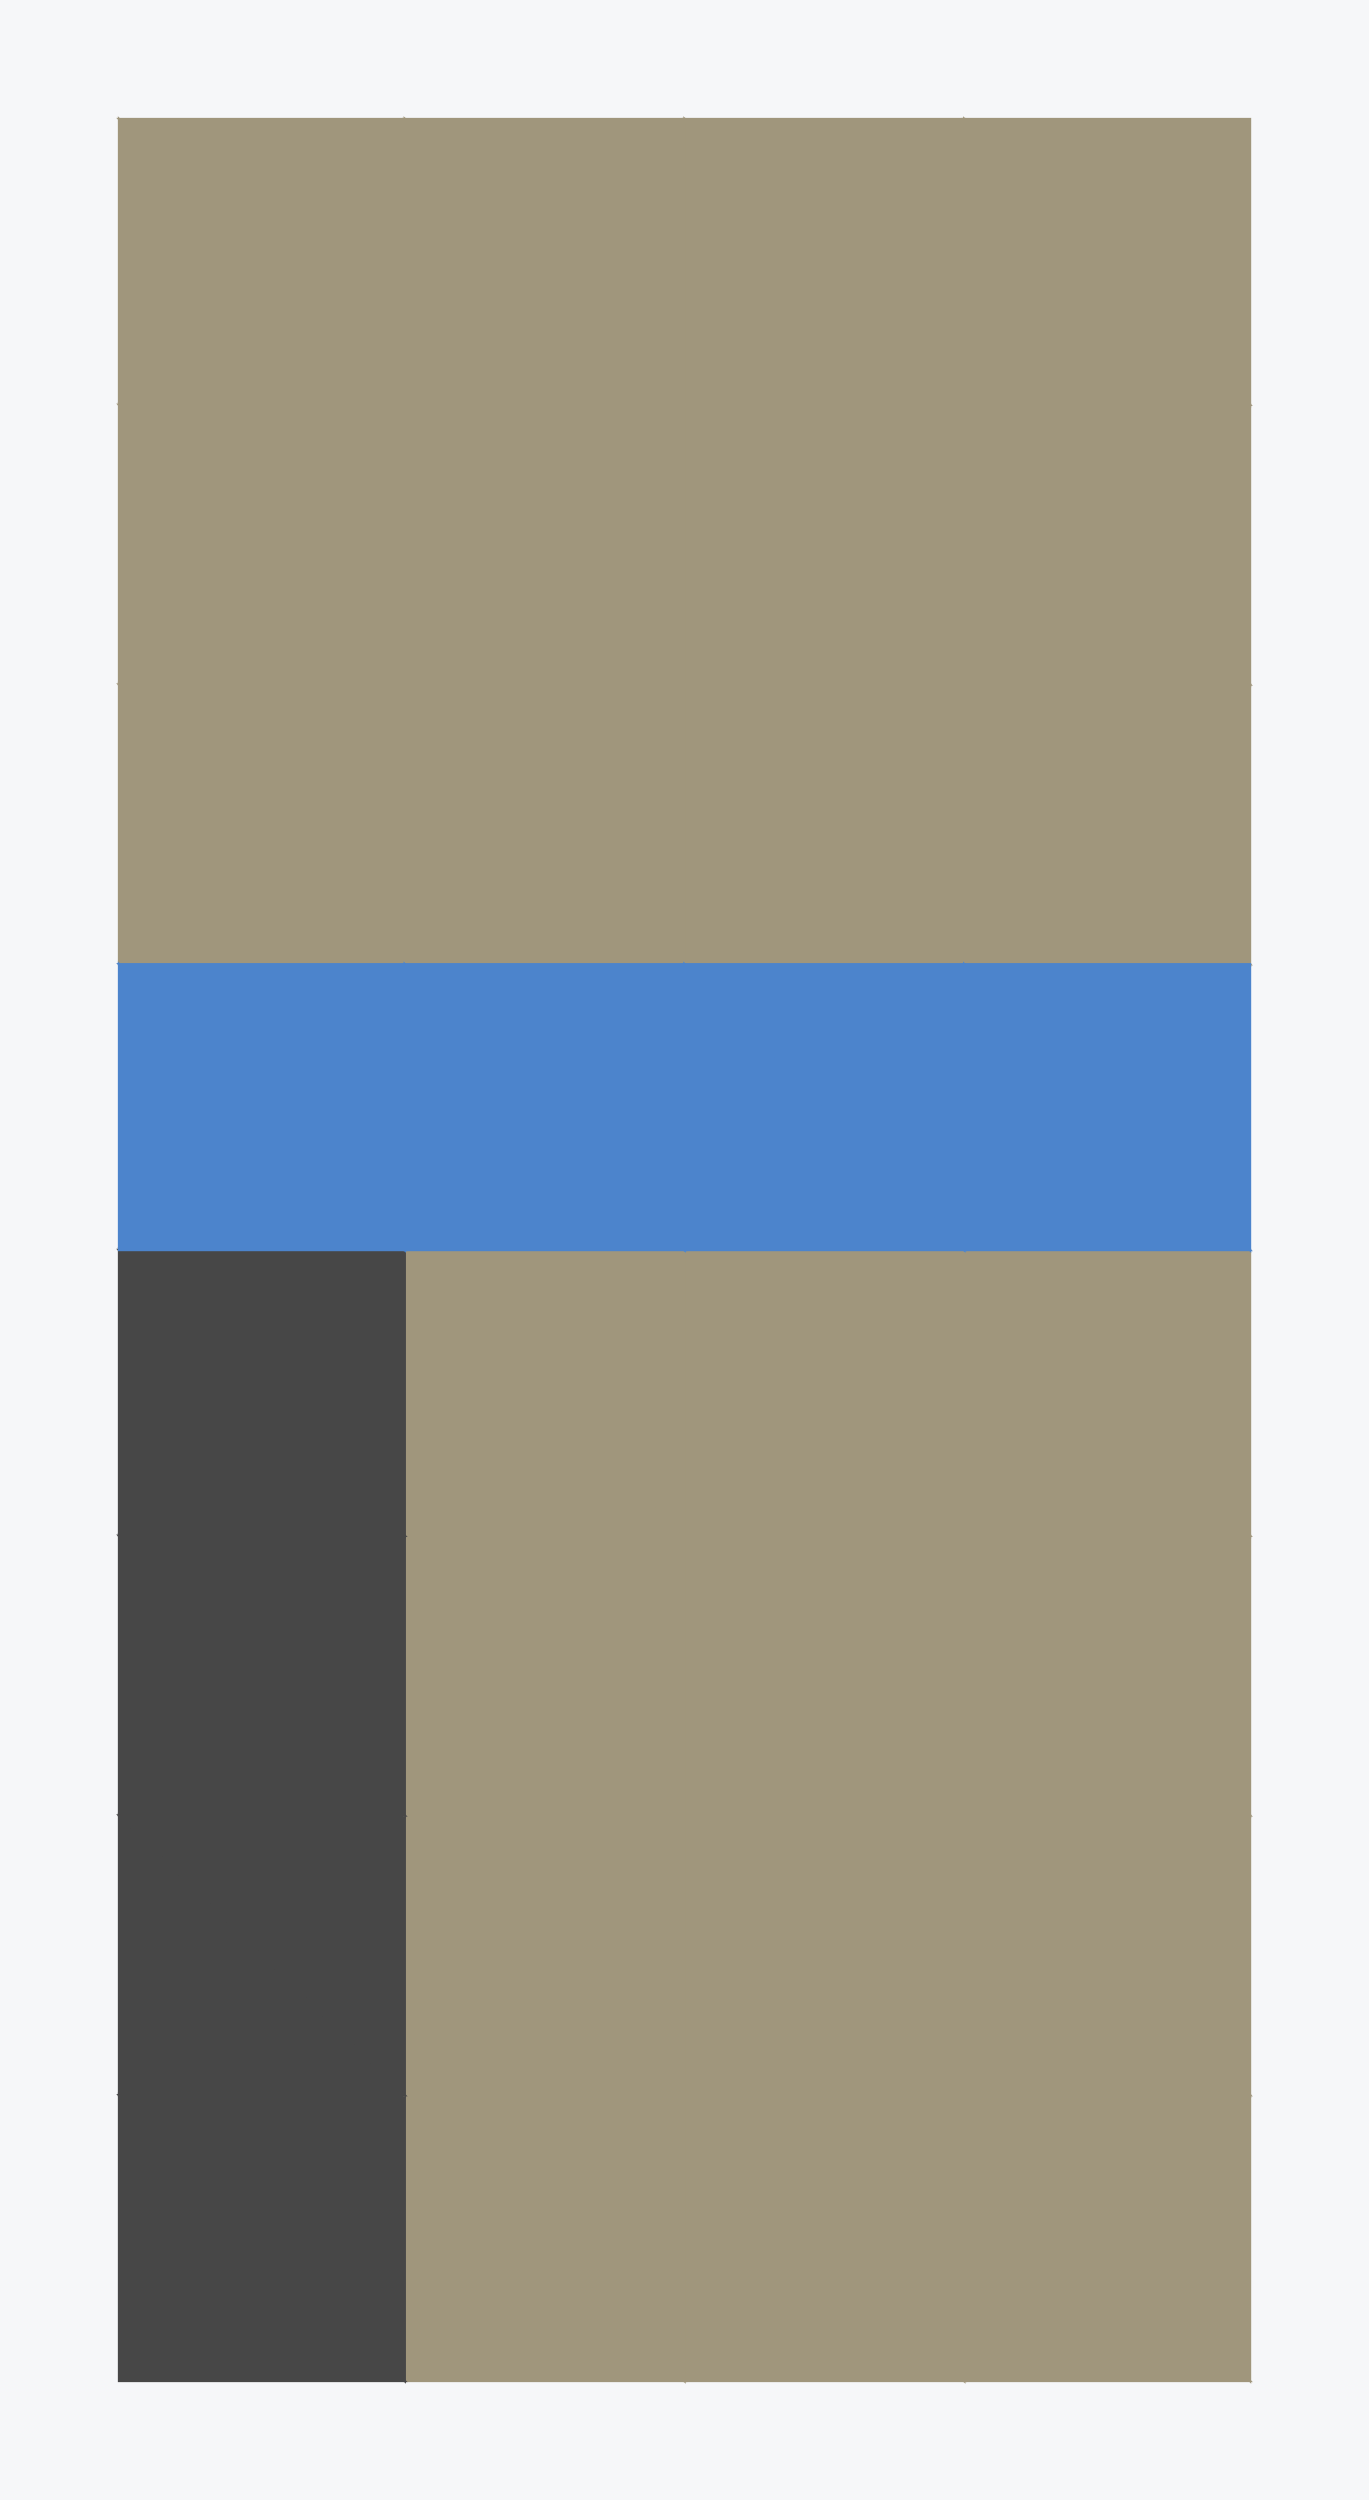
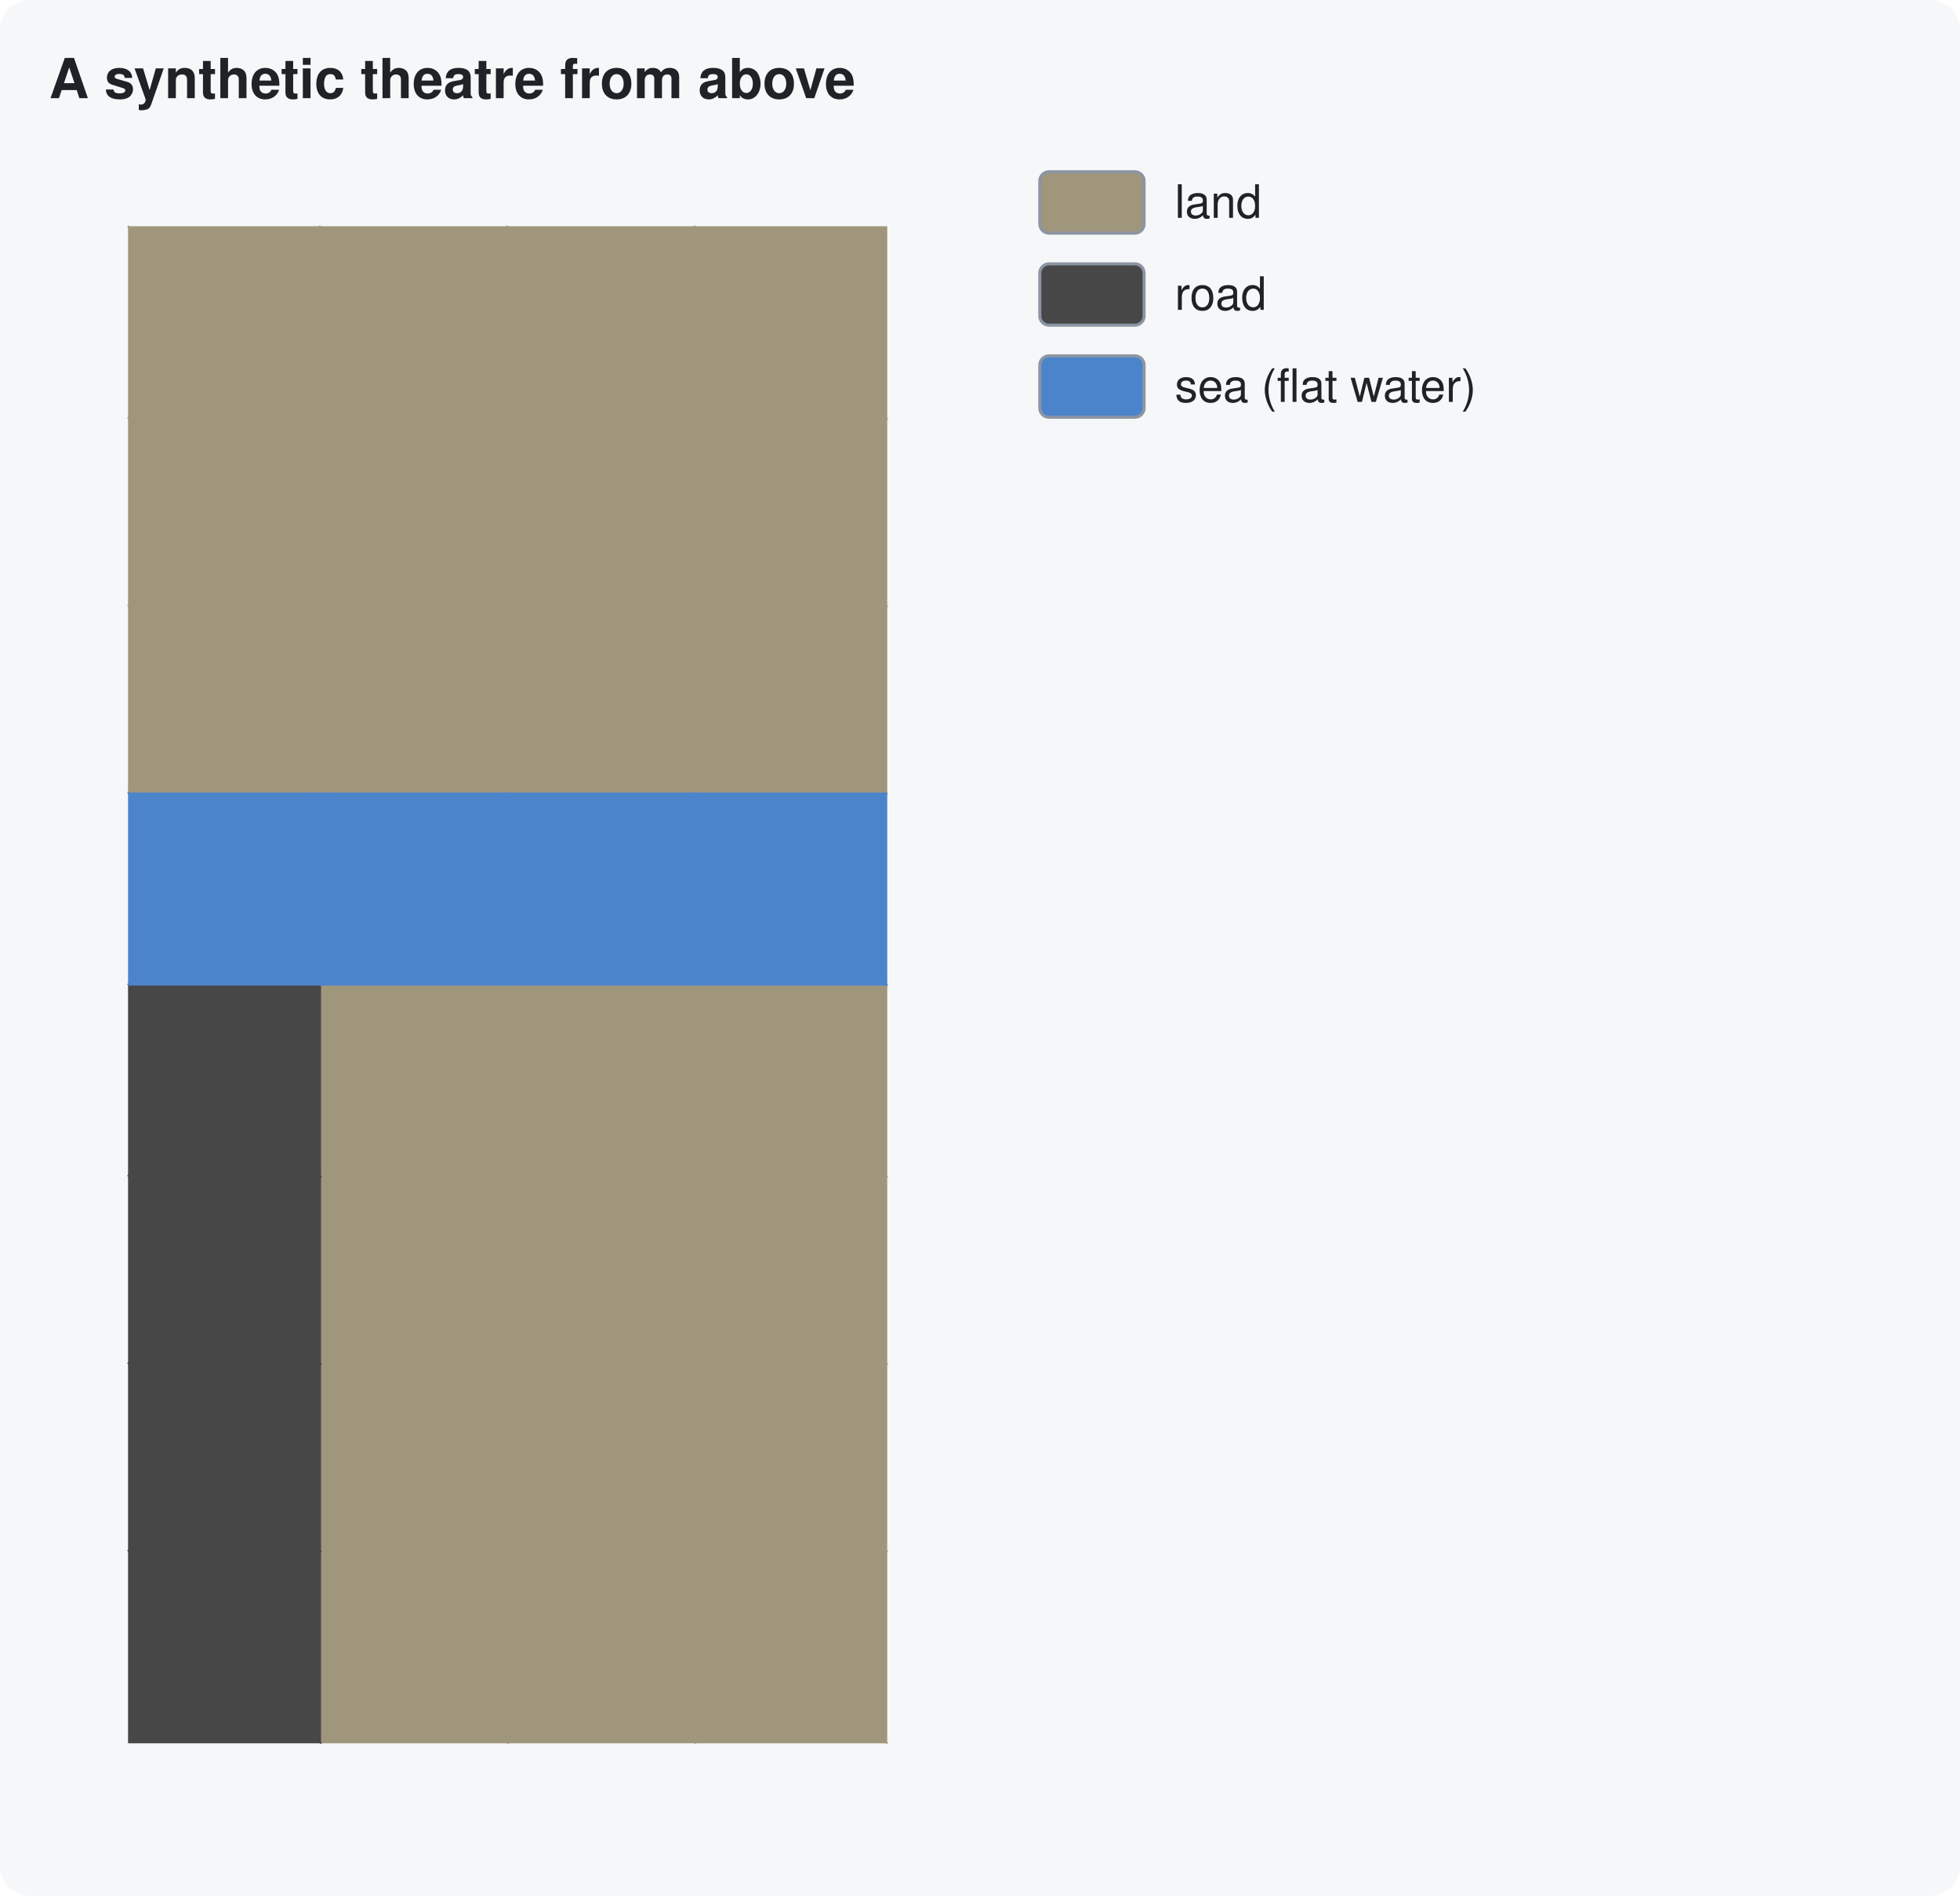
- <svg xmlns="http://www.w3.org/2000/svg" width="230" height="420" viewBox="0 0 230 420">
-   <rect width="230" height="420" fill="#f6f7f9" />
-   <polygon points="20,162 20,115 68,162" fill="#a0967c" stroke="#a0967c" stroke-width="0.4" />
-   <polygon points="68,162 20,115 68,115" fill="#a0967c" stroke="#a0967c" stroke-width="0.4" />
-   <polygon points="68,162 68,115 115,162" fill="#a0967c" stroke="#a0967c" stroke-width="0.4" />
-   <polygon points="115,162 68,115 115,115" fill="#a0967c" stroke="#a0967c" stroke-width="0.4" />
-   <polygon points="115,162 115,115 162,162" fill="#a0967c" stroke="#a0967c" stroke-width="0.4" />
-   <polygon points="162,162 115,115 162,115" fill="#a0967c" stroke="#a0967c" stroke-width="0.4" />
-   <polygon points="162,162 162,115 210,162" fill="#a0967c" stroke="#a0967c" stroke-width="0.4" />
-   <polygon points="210,162 162,115 210,115" fill="#a0967c" stroke="#a0967c" stroke-width="0.4" />
-   <polygon points="20,115 20,68 68,115" fill="#a0967c" stroke="#a0967c" stroke-width="0.4" />
-   <polygon points="68,115 20,68 68,68" fill="#a0967c" stroke="#a0967c" stroke-width="0.4" />
-   <polygon points="68,115 68,68 115,115" fill="#a0967c" stroke="#a0967c" stroke-width="0.4" />
-   <polygon points="115,115 68,68 115,68" fill="#a0967c" stroke="#a0967c" stroke-width="0.4" />
-   <polygon points="115,115 115,68 162,115" fill="#a0967c" stroke="#a0967c" stroke-width="0.4" />
-   <polygon points="162,115 115,68 162,68" fill="#a0967c" stroke="#a0967c" stroke-width="0.4" />
-   <polygon points="162,115 162,68 210,115" fill="#a0967c" stroke="#a0967c" stroke-width="0.4" />
-   <polygon points="210,115 162,68 210,68" fill="#a0967c" stroke="#a0967c" stroke-width="0.4" />
-   <polygon points="20,68 20,20 68,68" fill="#a0967c" stroke="#a0967c" stroke-width="0.4" />
-   <polygon points="68,68 20,20 68,20" fill="#a0967c" stroke="#a0967c" stroke-width="0.4" />
-   <polygon points="68,68 68,20 115,68" fill="#a0967c" stroke="#a0967c" stroke-width="0.4" />
-   <polygon points="115,68 68,20 115,20" fill="#a0967c" stroke="#a0967c" stroke-width="0.4" />
-   <polygon points="115,68 115,20 162,68" fill="#a0967c" stroke="#a0967c" stroke-width="0.4" />
-   <polygon points="162,68 115,20 162,20" fill="#a0967c" stroke="#a0967c" stroke-width="0.4" />
-   <polygon points="162,68 162,20 210,68" fill="#a0967c" stroke="#a0967c" stroke-width="0.4" />
-   <polygon points="210,68 162,20 210,20" fill="#a0967c" stroke="#a0967c" stroke-width="0.4" />
-   <polygon points="68,400 68,352 115,400" fill="#a0967c" stroke="#a0967c" stroke-width="0.4" />
-   <polygon points="115,400 115,352 162,400" fill="#a0967c" stroke="#a0967c" stroke-width="0.4" />
-   <polygon points="162,400 162,352 210,400" fill="#a0967c" stroke="#a0967c" stroke-width="0.4" />
-   <polygon points="20,400 20,352 68,400" fill="#474747" stroke="#474747" stroke-width="0.4" />
-   <polygon points="115,400 68,352 115,352" fill="#a0967c" stroke="#a0967c" stroke-width="0.4" />
-   <polygon points="162,400 115,352 162,352" fill="#a0967c" stroke="#a0967c" stroke-width="0.4" />
-   <polygon points="210,400 162,352 210,352" fill="#a0967c" stroke="#a0967c" stroke-width="0.4" />
-   <polygon points="68,400 20,352 68,352" fill="#474747" stroke="#474747" stroke-width="0.4" />
-   <polygon points="68,352 68,305 115,352" fill="#a0967c" stroke="#a0967c" stroke-width="0.4" />
-   <polygon points="115,352 115,305 162,352" fill="#a0967c" stroke="#a0967c" stroke-width="0.4" />
-   <polygon points="162,352 162,305 210,352" fill="#a0967c" stroke="#a0967c" stroke-width="0.4" />
-   <polygon points="20,352 20,305 68,352" fill="#474747" stroke="#474747" stroke-width="0.4" />
-   <polygon points="115,352 68,305 115,305" fill="#a0967c" stroke="#a0967c" stroke-width="0.4" />
-   <polygon points="162,352 115,305 162,305" fill="#a0967c" stroke="#a0967c" stroke-width="0.4" />
-   <polygon points="210,352 162,305 210,305" fill="#a0967c" stroke="#a0967c" stroke-width="0.4" />
-   <polygon points="68,352 20,305 68,305" fill="#474747" stroke="#474747" stroke-width="0.4" />
-   <polygon points="68,305 68,258 115,305" fill="#a0967c" stroke="#a0967c" stroke-width="0.4" />
-   <polygon points="115,305 115,258 162,305" fill="#a0967c" stroke="#a0967c" stroke-width="0.4" />
-   <polygon points="162,305 162,258 210,305" fill="#a0967c" stroke="#a0967c" stroke-width="0.4" />
-   <polygon points="20,305 20,258 68,305" fill="#474747" stroke="#474747" stroke-width="0.4" />
-   <polygon points="115,305 68,258 115,258" fill="#a0967c" stroke="#a0967c" stroke-width="0.4" />
-   <polygon points="162,305 115,258 162,258" fill="#a0967c" stroke="#a0967c" stroke-width="0.4" />
-   <polygon points="210,305 162,258 210,258" fill="#a0967c" stroke="#a0967c" stroke-width="0.4" />
-   <polygon points="68,305 20,258 68,258" fill="#474747" stroke="#474747" stroke-width="0.4" />
-   <polygon points="68,258 68,210 115,258" fill="#a0967c" stroke="#a0967c" stroke-width="0.4" />
-   <polygon points="115,258 115,210 162,258" fill="#a0967c" stroke="#a0967c" stroke-width="0.4" />
-   <polygon points="162,258 162,210 210,258" fill="#a0967c" stroke="#a0967c" stroke-width="0.4" />
-   <polygon points="20,258 20,210 68,258" fill="#474747" stroke="#474747" stroke-width="0.4" />
-   <polygon points="115,258 68,210 115,210" fill="#a0967c" stroke="#a0967c" stroke-width="0.4" />
-   <polygon points="162,258 115,210 162,210" fill="#a0967c" stroke="#a0967c" stroke-width="0.4" />
-   <polygon points="210,258 162,210 210,210" fill="#a0967c" stroke="#a0967c" stroke-width="0.4" />
-   <polygon points="68,258 20,210 68,210" fill="#474747" stroke="#474747" stroke-width="0.4" />
-   <polygon points="20,210 20,162 68,210" fill="#4c84cc" stroke="#4c84cc" stroke-width="0.4" />
-   <polygon points="68,210 20,162 68,162" fill="#4c84cc" stroke="#4c84cc" stroke-width="0.4" />
-   <polygon points="68,210 68,162 115,210" fill="#4c84cc" stroke="#4c84cc" stroke-width="0.4" />
-   <polygon points="115,210 68,162 115,162" fill="#4c84cc" stroke="#4c84cc" stroke-width="0.4" />
-   <polygon points="115,210 115,162 162,210" fill="#4c84cc" stroke="#4c84cc" stroke-width="0.4" />
-   <polygon points="162,210 115,162 162,162" fill="#4c84cc" stroke="#4c84cc" stroke-width="0.4" />
-   <polygon points="162,210 162,162 210,210" fill="#4c84cc" stroke="#4c84cc" stroke-width="0.4" />
-   <polygon points="210,210 162,162 210,162" fill="#4c84cc" stroke="#4c84cc" stroke-width="0.4" />
+ <svg xmlns="http://www.w3.org/2000/svg" width="639" height="618" viewBox="0 0 639 618" font-family="Segoe UI,Helvetica,Arial,sans-serif">
+   <defs>
+     <linearGradient id="ramp" x1="0" x2="1">
+       <stop offset="0" stop-color="#8cad6b" />
+       <stop offset="1" stop-color="#d1925e" />
+     </linearGradient>
+   </defs>
+   <rect width="639" height="618" rx="10" fill="#f6f7f9" />
+   <text x="16" y="32" font-size="18" font-weight="600" fill="#1f2328">A synthetic theatre from above</text>
+   <g transform="translate(16,48) scale(1.3)">
+     <rect width="230" height="420" fill="#f6f7f9" />
+     <polygon points="20,162 20,115 68,162" fill="#a0967c" stroke="#a0967c" stroke-width="0.4" />
+     <polygon points="68,162 20,115 68,115" fill="#a0967c" stroke="#a0967c" stroke-width="0.4" />
+     <polygon points="68,162 68,115 115,162" fill="#a0967c" stroke="#a0967c" stroke-width="0.4" />
+     <polygon points="115,162 68,115 115,115" fill="#a0967c" stroke="#a0967c" stroke-width="0.4" />
+     <polygon points="115,162 115,115 162,162" fill="#a0967c" stroke="#a0967c" stroke-width="0.4" />
+     <polygon points="162,162 115,115 162,115" fill="#a0967c" stroke="#a0967c" stroke-width="0.4" />
+     <polygon points="162,162 162,115 210,162" fill="#a0967c" stroke="#a0967c" stroke-width="0.4" />
+     <polygon points="210,162 162,115 210,115" fill="#a0967c" stroke="#a0967c" stroke-width="0.4" />
+     <polygon points="20,115 20,68 68,115" fill="#a0967c" stroke="#a0967c" stroke-width="0.4" />
+     <polygon points="68,115 20,68 68,68" fill="#a0967c" stroke="#a0967c" stroke-width="0.4" />
+     <polygon points="68,115 68,68 115,115" fill="#a0967c" stroke="#a0967c" stroke-width="0.4" />
+     <polygon points="115,115 68,68 115,68" fill="#a0967c" stroke="#a0967c" stroke-width="0.4" />
+     <polygon points="115,115 115,68 162,115" fill="#a0967c" stroke="#a0967c" stroke-width="0.4" />
+     <polygon points="162,115 115,68 162,68" fill="#a0967c" stroke="#a0967c" stroke-width="0.4" />
+     <polygon points="162,115 162,68 210,115" fill="#a0967c" stroke="#a0967c" stroke-width="0.4" />
+     <polygon points="210,115 162,68 210,68" fill="#a0967c" stroke="#a0967c" stroke-width="0.4" />
+     <polygon points="20,68 20,20 68,68" fill="#a0967c" stroke="#a0967c" stroke-width="0.4" />
+     <polygon points="68,68 20,20 68,20" fill="#a0967c" stroke="#a0967c" stroke-width="0.4" />
+     <polygon points="68,68 68,20 115,68" fill="#a0967c" stroke="#a0967c" stroke-width="0.4" />
+     <polygon points="115,68 68,20 115,20" fill="#a0967c" stroke="#a0967c" stroke-width="0.4" />
+     <polygon points="115,68 115,20 162,68" fill="#a0967c" stroke="#a0967c" stroke-width="0.4" />
+     <polygon points="162,68 115,20 162,20" fill="#a0967c" stroke="#a0967c" stroke-width="0.4" />
+     <polygon points="162,68 162,20 210,68" fill="#a0967c" stroke="#a0967c" stroke-width="0.4" />
+     <polygon points="210,68 162,20 210,20" fill="#a0967c" stroke="#a0967c" stroke-width="0.4" />
+     <polygon points="68,400 68,352 115,400" fill="#a0967c" stroke="#a0967c" stroke-width="0.4" />
+     <polygon points="115,400 115,352 162,400" fill="#a0967c" stroke="#a0967c" stroke-width="0.4" />
+     <polygon points="162,400 162,352 210,400" fill="#a0967c" stroke="#a0967c" stroke-width="0.4" />
+     <polygon points="20,400 20,352 68,400" fill="#474747" stroke="#474747" stroke-width="0.4" />
+     <polygon points="115,400 68,352 115,352" fill="#a0967c" stroke="#a0967c" stroke-width="0.4" />
+     <polygon points="162,400 115,352 162,352" fill="#a0967c" stroke="#a0967c" stroke-width="0.4" />
+     <polygon points="210,400 162,352 210,352" fill="#a0967c" stroke="#a0967c" stroke-width="0.4" />
+     <polygon points="68,400 20,352 68,352" fill="#474747" stroke="#474747" stroke-width="0.4" />
+     <polygon points="68,352 68,305 115,352" fill="#a0967c" stroke="#a0967c" stroke-width="0.4" />
+     <polygon points="115,352 115,305 162,352" fill="#a0967c" stroke="#a0967c" stroke-width="0.4" />
+     <polygon points="162,352 162,305 210,352" fill="#a0967c" stroke="#a0967c" stroke-width="0.4" />
+     <polygon points="20,352 20,305 68,352" fill="#474747" stroke="#474747" stroke-width="0.4" />
+     <polygon points="115,352 68,305 115,305" fill="#a0967c" stroke="#a0967c" stroke-width="0.4" />
+     <polygon points="162,352 115,305 162,305" fill="#a0967c" stroke="#a0967c" stroke-width="0.4" />
+     <polygon points="210,352 162,305 210,305" fill="#a0967c" stroke="#a0967c" stroke-width="0.4" />
+     <polygon points="68,352 20,305 68,305" fill="#474747" stroke="#474747" stroke-width="0.4" />
+     <polygon points="68,305 68,258 115,305" fill="#a0967c" stroke="#a0967c" stroke-width="0.4" />
+     <polygon points="115,305 115,258 162,305" fill="#a0967c" stroke="#a0967c" stroke-width="0.4" />
+     <polygon points="162,305 162,258 210,305" fill="#a0967c" stroke="#a0967c" stroke-width="0.4" />
+     <polygon points="20,305 20,258 68,305" fill="#474747" stroke="#474747" stroke-width="0.4" />
+     <polygon points="115,305 68,258 115,258" fill="#a0967c" stroke="#a0967c" stroke-width="0.4" />
+     <polygon points="162,305 115,258 162,258" fill="#a0967c" stroke="#a0967c" stroke-width="0.4" />
+     <polygon points="210,305 162,258 210,258" fill="#a0967c" stroke="#a0967c" stroke-width="0.4" />
+     <polygon points="68,305 20,258 68,258" fill="#474747" stroke="#474747" stroke-width="0.4" />
+     <polygon points="68,258 68,210 115,258" fill="#a0967c" stroke="#a0967c" stroke-width="0.4" />
+     <polygon points="115,258 115,210 162,258" fill="#a0967c" stroke="#a0967c" stroke-width="0.4" />
+     <polygon points="162,258 162,210 210,258" fill="#a0967c" stroke="#a0967c" stroke-width="0.4" />
+     <polygon points="20,258 20,210 68,258" fill="#474747" stroke="#474747" stroke-width="0.4" />
+     <polygon points="115,258 68,210 115,210" fill="#a0967c" stroke="#a0967c" stroke-width="0.4" />
+     <polygon points="162,258 115,210 162,210" fill="#a0967c" stroke="#a0967c" stroke-width="0.4" />
+     <polygon points="210,258 162,210 210,210" fill="#a0967c" stroke="#a0967c" stroke-width="0.4" />
+     <polygon points="68,258 20,210 68,210" fill="#474747" stroke="#474747" stroke-width="0.4" />
+     <polygon points="20,210 20,162 68,210" fill="#4c84cc" stroke="#4c84cc" stroke-width="0.4" />
+     <polygon points="68,210 20,162 68,162" fill="#4c84cc" stroke="#4c84cc" stroke-width="0.4" />
+     <polygon points="68,210 68,162 115,210" fill="#4c84cc" stroke="#4c84cc" stroke-width="0.4" />
+     <polygon points="115,210 68,162 115,162" fill="#4c84cc" stroke="#4c84cc" stroke-width="0.4" />
+     <polygon points="115,210 115,162 162,210" fill="#4c84cc" stroke="#4c84cc" stroke-width="0.4" />
+     <polygon points="162,210 115,162 162,162" fill="#4c84cc" stroke="#4c84cc" stroke-width="0.4" />
+     <polygon points="162,210 162,162 210,210" fill="#4c84cc" stroke="#4c84cc" stroke-width="0.4" />
+     <polygon points="210,210 162,162 210,162" fill="#4c84cc" stroke="#4c84cc" stroke-width="0.4" />
+   </g>
+   <rect x="339" y="56" width="34" height="20" rx="3" fill="#a0967c" stroke="#8c95a3" />
+   <text x="383" y="71" font-size="15" fill="#1f2328">land</text>
+   <rect x="339" y="86" width="34" height="20" rx="3" fill="#474747" stroke="#8c95a3" />
+   <text x="383" y="101" font-size="15" fill="#1f2328">road</text>
+   <rect x="339" y="116" width="34" height="20" rx="3" fill="#4c84cc" stroke="#8c95a3" />
+   <text x="383" y="131" font-size="15" fill="#1f2328">sea (flat water)</text>
</svg>
